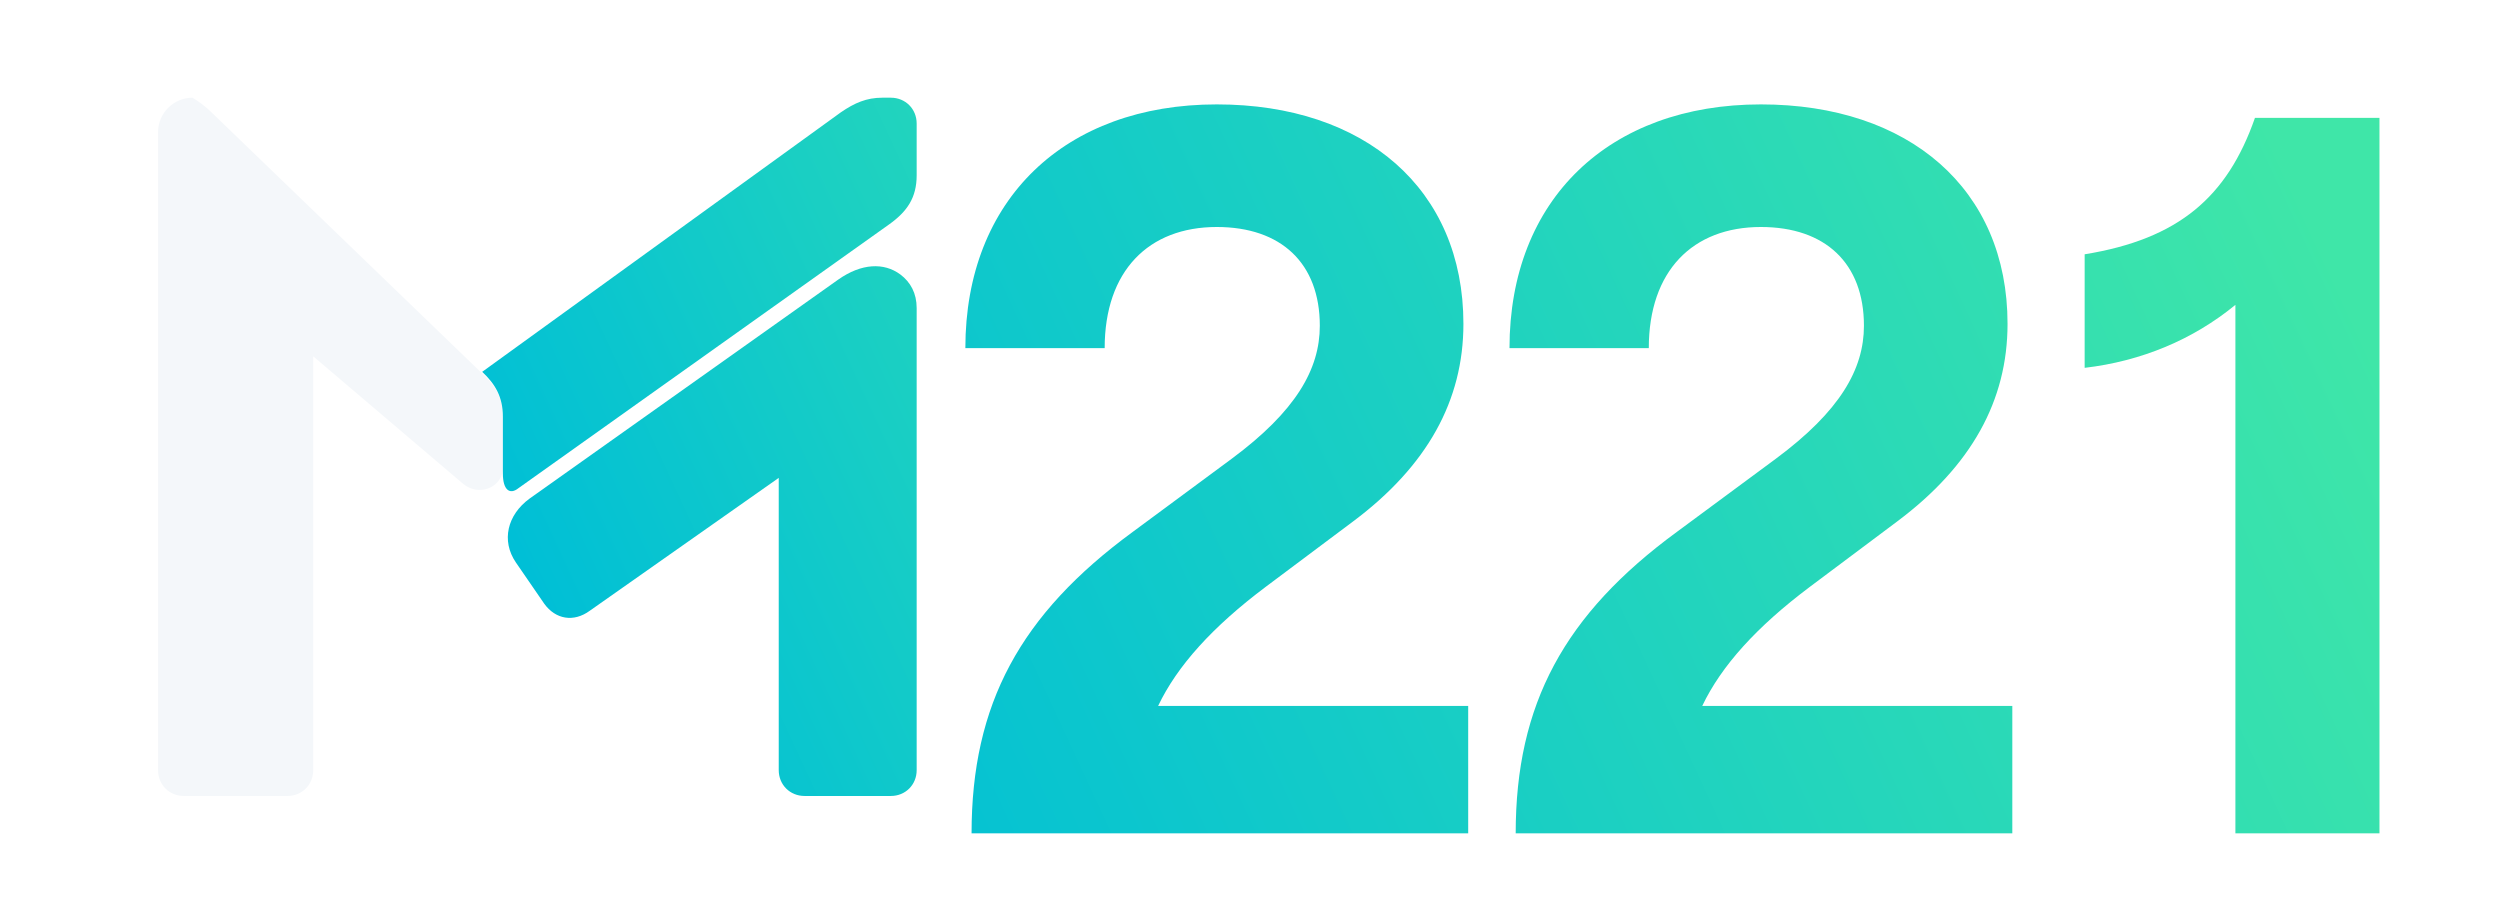
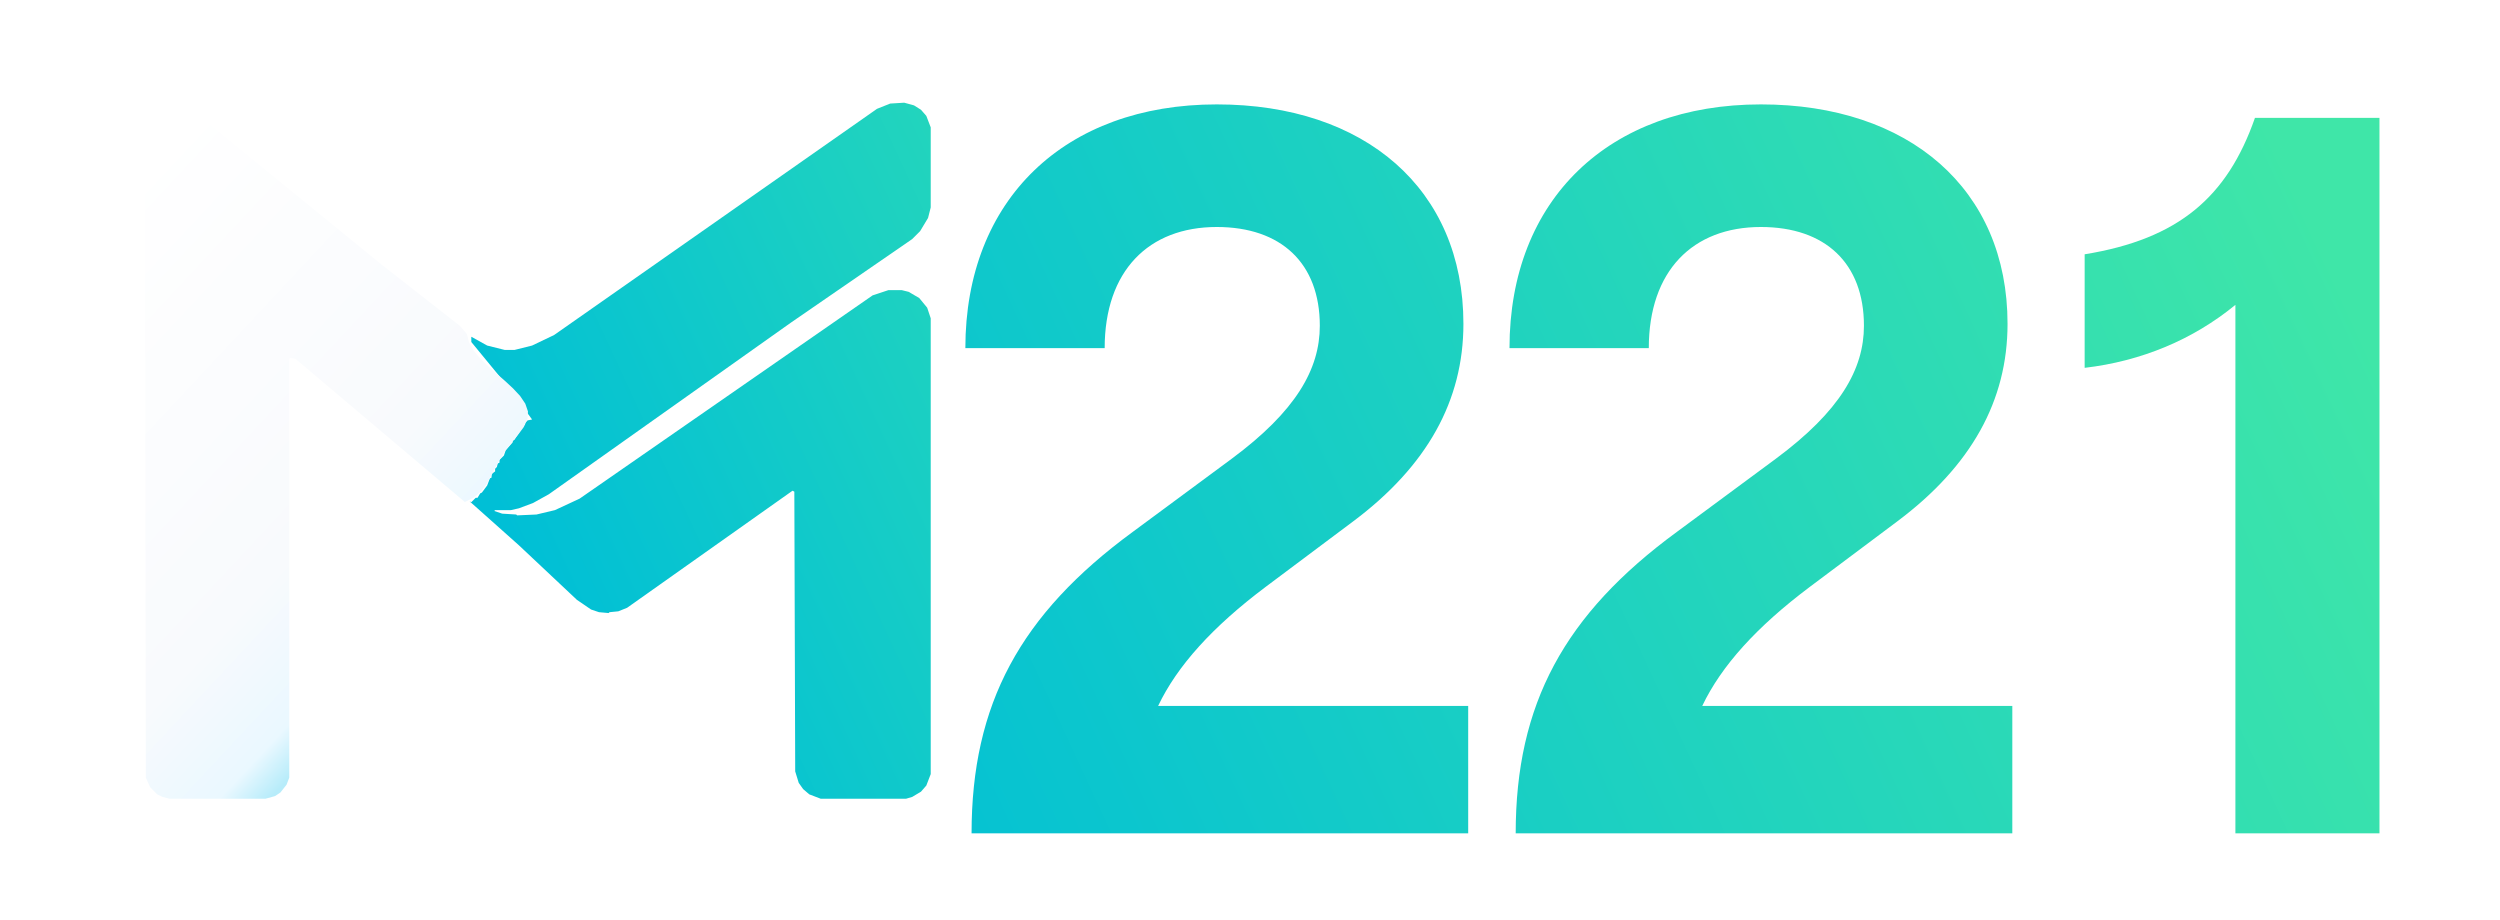
<svg xmlns="http://www.w3.org/2000/svg" viewBox="0 10 174 64" role="img" aria-labelledby="title desc">
  <defs>
    <linearGradient id="site-data" x1="58" y1="68" x2="166" y2="18" gradientUnits="userSpaceOnUse">
      <stop offset="0" stop-color="#00BFD6" />
      <stop offset="1" stop-color="#3FE6A8" />
    </linearGradient>
+     <linearGradient id="site-mark-white" x1="20" y1="28" x2="65" y2="70" gradientUnits="userSpaceOnUse">
+       <stop offset="0" stop-color="#FFFFFF" />
+       <stop offset=".72" stop-color="#F8FAFD" />
+       <stop offset=".93" stop-color="#EAF8FF" />
+       <stop offset="1" stop-color="#B7ECFA" />
+     </linearGradient>
  </defs>
  <g transform="translate(-1 3) scale(.6)">
-     <path d="M24 23C21.8 23 20 24.8 20 27V101C20 102.7 21.3 104 23 104H35C36.7 104 38 102.7 38 101V53L55.4 67.8C57.1 69.2 59.6 68.4 60 66.3V60C60 57.7 59 56.2 57.4 54.8L26.2 24.7C25.5 24 24.8 23.5 24 23Z" fill="#F4F7FA" />
-     <path d="M57.6 54.8L99.2 24.7C100.8 23.6 102.2 23 104 23H105C106.7 23 108 24.3 108 26V32C108 34.6 106.9 36.2 104.8 37.7L61.8 68.3C60.8 69.1 60 68.5 60 66.6V60C60 57.7 59.1 56.2 57.6 54.8Z" fill="url(#site-data)" />
-     <path d="M63.1 69.5L98.9 44.1C101.6 42.2 104.2 42.1 106.1 43.5C107.3 44.4 108 45.7 108 47.4V101C108 102.7 106.7 104 105 104H95C93.3 104 92 102.7 92 101V67.1L70.1 82.5C68.2 83.9 66.1 83.5 64.8 81.7L61.5 76.9C59.8 74.4 60.5 71.4 63.1 69.5Z" fill="url(#site-data)" />
+     <path d="M106.56 23.58 L104.93 23.68 L103.4 24.29 L65.94 50.53 L63.39 51.75 L61.35 52.26 L60.22 52.26 L58.18 51.75 L56.34 50.73 L56.34 51.34 L59.61 55.32 L59.81 55.73 L61.45 57.67 L63.39 60.33 L62.88 60.43 L62.57 60.73 L62.57 60.94 L62.37 61.04 L61.35 62.67 L61.14 62.78 L61.14 62.98 L60.33 63.9 L60.12 64.51 L59.61 65.02 L59.61 65.33 L59.41 65.43 L59.3 65.84 L59.1 66.04 L59.1 66.35 L58.69 66.65 L58.69 67.06 L58.49 67.16 L58.18 67.98 L57.57 68.8 L57.37 68.9 L57.06 69.41 L56.85 69.41 L56.34 69.92 L56.14 69.82 L61.86 74.92 L68.59 81.25 L70.23 82.37 L71.15 82.68 L72.27 82.78 L72.37 82.68 L73.39 82.58 L74.41 82.17 L93.6 68.59 L93.81 68.7 L93.91 101.15 L94.32 102.48 L94.83 103.2 L95.54 103.81 L96.87 104.32 L106.77 104.32 L107.48 104.11 L108.5 103.5 L109.12 102.79 L109.63 101.46 L109.63 48.59 L109.22 47.36 L108.3 46.24 L107.07 45.52 L106.26 45.32 L104.73 45.32 L102.89 45.93 L68.9 69.51 L66.04 70.84 L63.9 71.35 L61.65 71.45 L61.55 71.35 L59.92 71.25 L59 70.94 L59.1 70.84 L60.94 70.84 L61.86 70.63 L63.49 70.02 L65.33 69 L93.4 49.1 L107.48 39.4 L108.4 38.48 L109.32 36.95 L109.63 35.73 L109.63 26.44 L109.12 25.11 L108.5 24.4 L107.69 23.89 Z" fill="url(#site-data)" />
+     <path d="M20.72 23.68 L19.7 24.09 L18.99 24.8 L18.68 25.42 L18.48 26.23 L18.58 101.87 L19.09 102.99 L19.9 103.81 L20.52 104.11 L21.33 104.32 L32.46 104.32 L33.58 104.01 L34.19 103.6 L34.91 102.69 L35.22 101.87 L35.22 53.28 L35.32 53.18 L35.93 53.28 L55.59 69.9 L56.64 69.38 L57.45 68.68 L58.08 67.85 L58.61 66.94 L59.09 65.98 L59.61 65.01 L60.22 64.03 L60.96 63.08 L61.74 62.13 L62.42 61.21 L62.85 60.29 L62.91 59.39 L62.6 58.49 L62 57.6 L61.18 56.72 L60.22 55.83 L59.2 54.94 L58.2 54.05 L57.29 53.16 L56.55 52.25 L56.06 51.34 L55.83 50.41 L55.02 49.47 L45.93 42.36 L23.89 24.4 L22.35 23.68 Z" fill="url(#site-mark-white)" />
  </g>
  <path d="M71.184 68H104.686V59.135H83.104C84.432 56.346 86.889 53.623 90.607 50.834L96.684 46.285C101.83 42.434 104.354 37.885 104.354 32.539C104.354 23.143 97.48 17.266 87.188 17.266C76.629 17.266 69.689 23.873 69.689 34.232H79.385C79.385 28.854 82.439 25.799 87.188 25.799C91.67 25.799 94.359 28.322 94.359 32.672C94.359 35.693 92.699 38.615 88.217 41.936L81.344 47.016C73.508 52.76 70.121 59.002 70.121 68Z" transform="translate(-2.5 0)" fill="url(#site-data)" />
  <path d="M110.055 68H143.557V59.135H121.975C123.303 56.346 125.76 53.623 129.479 50.834L135.555 46.285C140.701 42.434 143.225 37.885 143.225 32.539C143.225 23.143 136.352 17.266 126.059 17.266C115.5 17.266 108.561 23.873 108.561 34.232H118.256C118.256 28.854 121.311 25.799 126.059 25.799C130.541 25.799 133.23 28.322 133.23 32.672C133.23 35.693 131.57 38.615 127.088 41.936L120.215 47.016C112.379 52.76 108.992 59.002 108.992 68Z" transform="translate(-3.5 0)" fill="url(#site-data)" />
  <path d="M163.584 68H173.611V18.203H164.945C163.02 23.715 159.633 26.637 153.092 27.699V35.602C157.043 35.137 160.629 33.643 163.584 31.219Z" transform="translate(-8 0)" fill="url(#site-data)" />
</svg>
